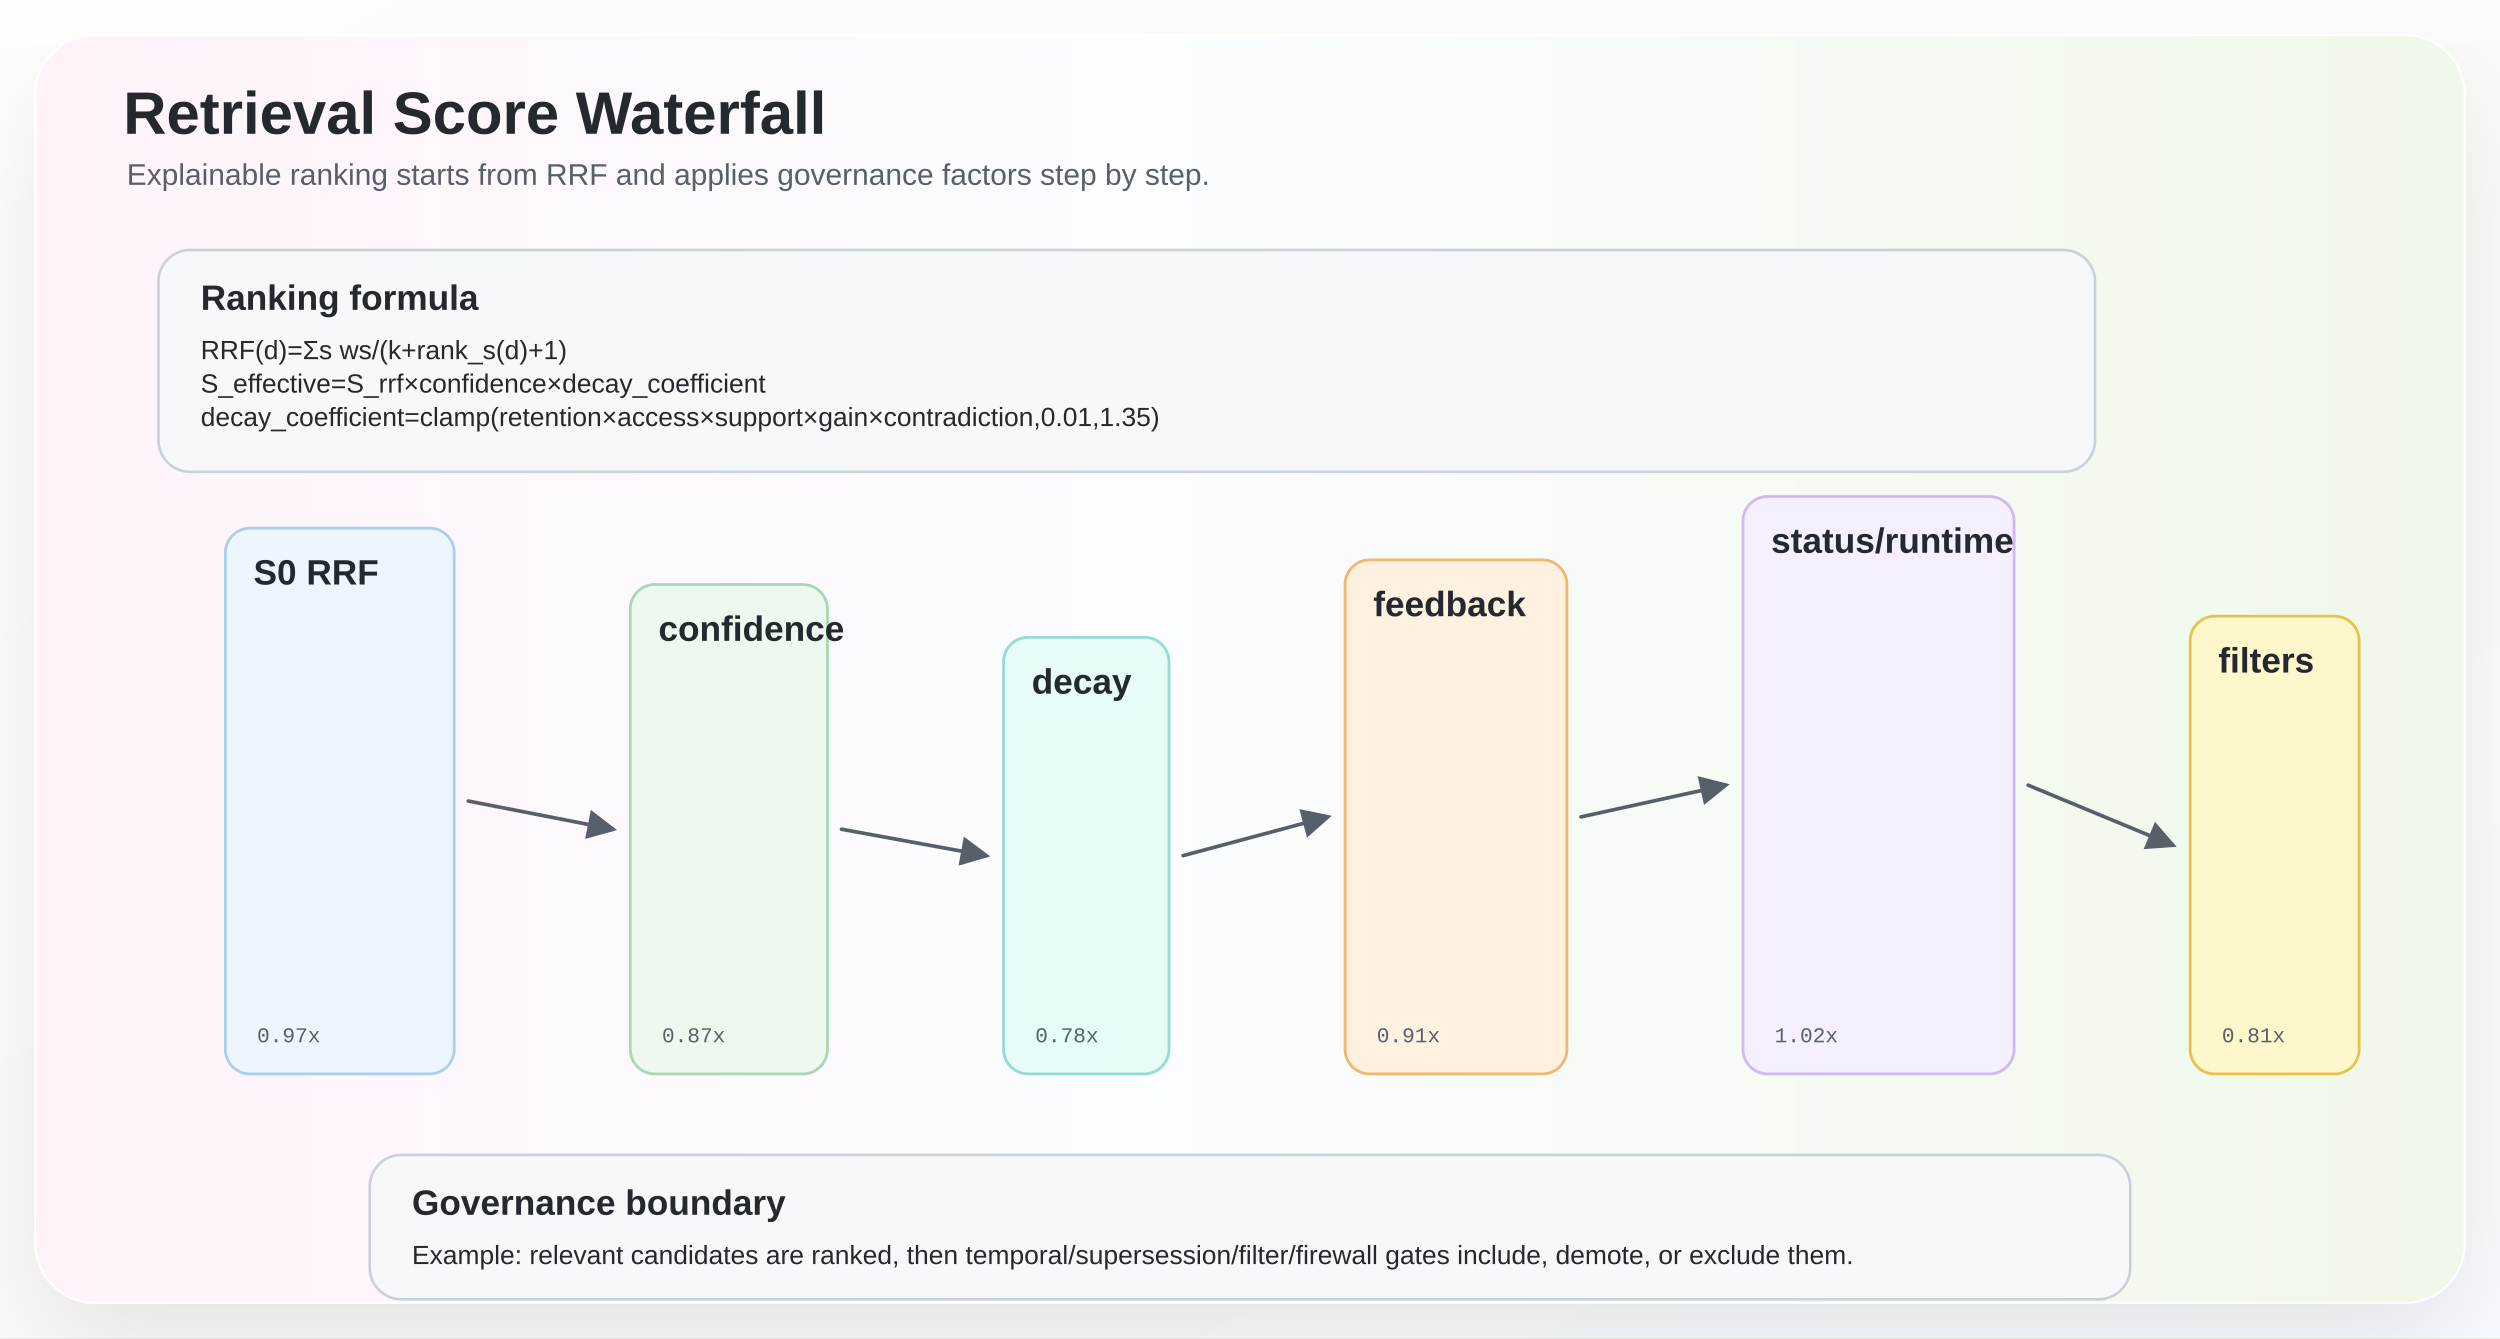
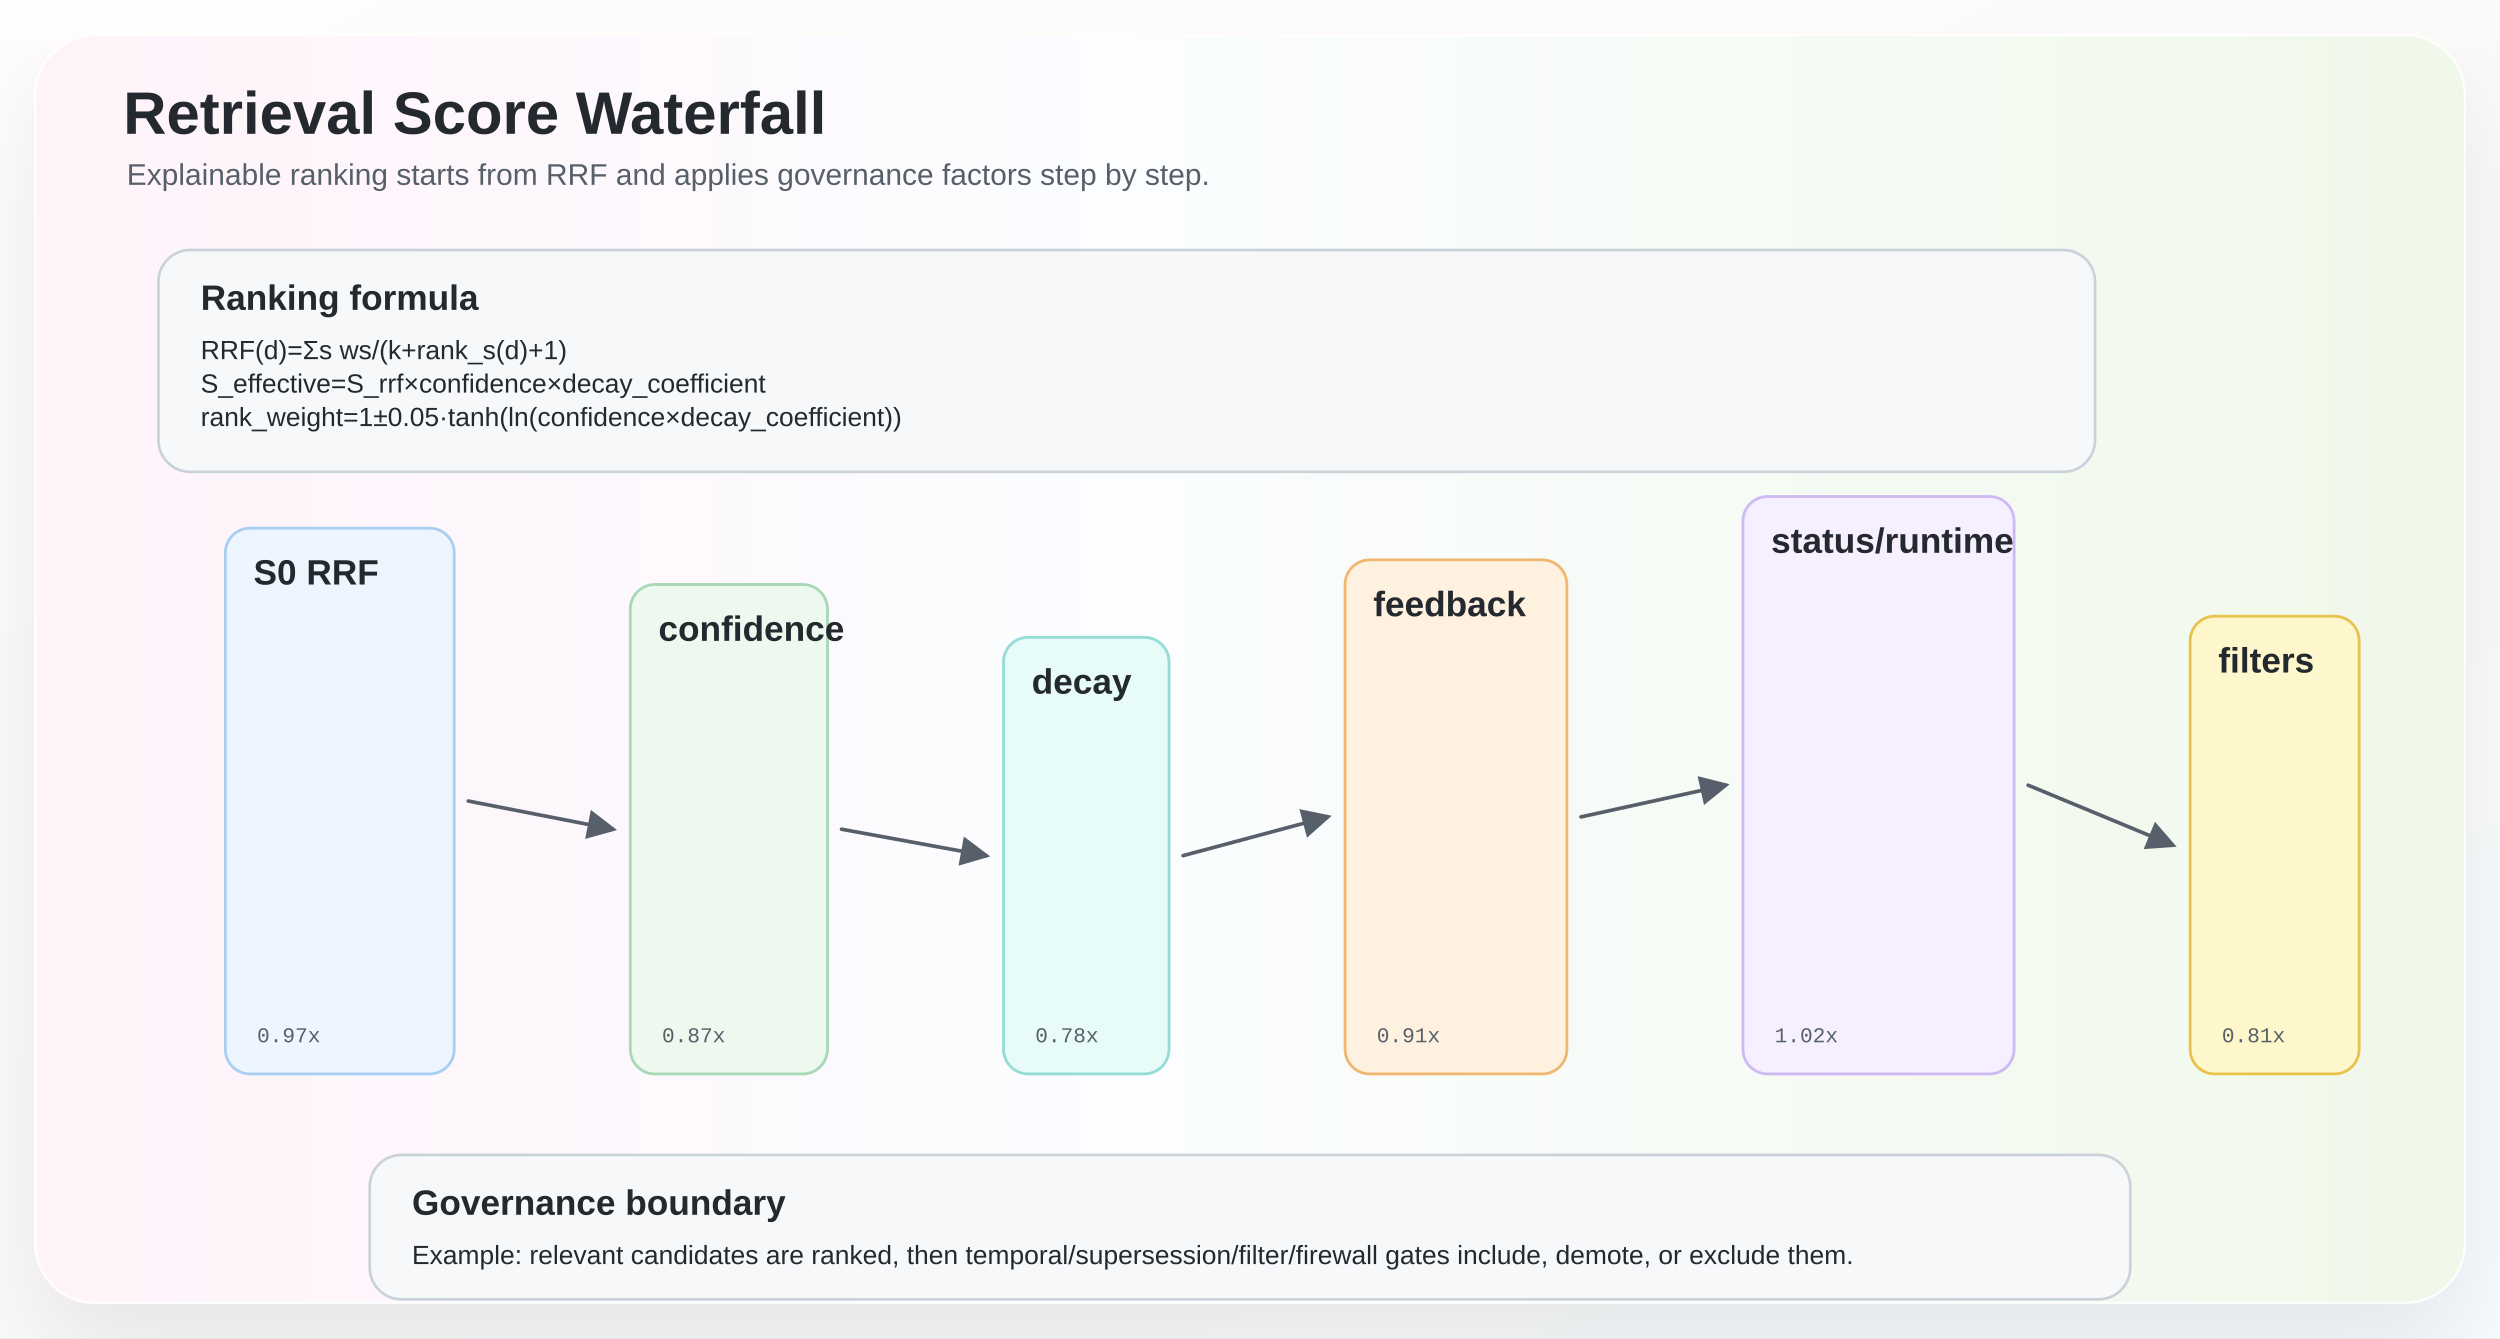
<svg xmlns="http://www.w3.org/2000/svg" width="1420" height="760" viewBox="0 0 1420 760" role="img" aria-labelledby="title desc" style="max-width:100%;height:auto;">
  <defs>
    <linearGradient id="qoderPageBg" x1="0" y1="0" x2="1" y2="1">
      <stop offset="0%" stop-color="#fffdfb" />
      <stop offset="48%" stop-color="#fbfaf8" />
      <stop offset="100%" stop-color="#f7fbff" />
    </linearGradient>
    <linearGradient id="qoderSheetBg" x1="0" y1="0" x2="1" y2="0">
      <stop offset="0%" stop-color="#fff3fa" />
      <stop offset="45%" stop-color="#fbfdff" />
      <stop offset="100%" stop-color="#f0f8e9" />
    </linearGradient>
    <filter id="qoderSheetShadow" x="-8%" y="-8%" width="116%" height="116%">
      <feDropShadow dx="0" dy="26" stdDeviation="30" flood-color="#2a231c" flood-opacity="0.085" />
    </filter>
    <marker id="arrow" viewBox="0 0 10 10" refX="8.5" refY="5" markerWidth="8" markerHeight="8" orient="auto-start-reverse">
      <path d="M0 0 L10 5 L0 10 z" fill="#57606a" />
    </marker>
    <filter id="paper" x="-8%" y="-8%" width="116%" height="116%">
      <feTurbulence type="fractalNoise" baseFrequency="0.78" numOctaves="2" seed="11" result="noise" />
      <feColorMatrix type="saturate" values="0" />
      <feComponentTransfer>
        <feFuncA type="table" tableValues="0 0.035" />
      </feComponentTransfer>
      <feBlend in="SourceGraphic" mode="multiply" />
    </filter>
    <filter id="softShadow" x="-15%" y="-15%" width="130%" height="130%">
      <feDropShadow dx="0" dy="8" stdDeviation="12" flood-color="#1f2328" flood-opacity="0.08" />
    </filter>
    <style>
      .bg { fill: url(#qoderPageBg); }
      .sheet { fill: url(#qoderSheetBg); filter: url(#qoderSheetShadow); }
      .ink { fill: #24292f; }
      .muted { fill: #57606a; }
      .title { font-family: -apple-system, BlinkMacSystemFont, "Segoe UI", Arial, "PingFang SC", "Microsoft YaHei", sans-serif; font-size: 34px; font-weight: 850; fill: #24292f; }
      .subtitle { font-family: -apple-system, BlinkMacSystemFont, "Segoe UI", Arial, "PingFang SC", "Microsoft YaHei", sans-serif; font-size: 17px; fill: #57606a; }
      .section { font-family: -apple-system, BlinkMacSystemFont, "Segoe UI", Arial, "PingFang SC", "Microsoft YaHei", sans-serif; font-size: 17px; font-weight: 800; fill: #57606a; text-transform: uppercase; }
      .card-title { font-family: -apple-system, BlinkMacSystemFont, "Segoe UI", Arial, "PingFang SC", "Microsoft YaHei", sans-serif; font-size: 20px; font-weight: 820; fill: #24292f; }
      .card-line { font-family: -apple-system, BlinkMacSystemFont, "Segoe UI", Arial, "PingFang SC", "Microsoft YaHei", sans-serif; font-size: 15px; fill: #24292f; }
      .small { font-family: -apple-system, BlinkMacSystemFont, "Segoe UI", Arial, "PingFang SC", "Microsoft YaHei", sans-serif; font-size: 13px; fill: #57606a; }
      .tiny { font-family: -apple-system, BlinkMacSystemFont, "Segoe UI", Arial, "PingFang SC", "Microsoft YaHei", sans-serif; font-size: 10px; fill: #6e7781; }
      .num { font-family: -apple-system, BlinkMacSystemFont, "Segoe UI", Arial, "PingFang SC", "Microsoft YaHei", sans-serif; font-size: 22px; font-weight: 900; }
      .mono { font-family: ui-monospace, SFMono-Regular, Menlo, Consolas, "Liberation Mono", monospace; font-size: 13px; fill: #24292f; }
      .mono-small { font-family: ui-monospace, SFMono-Regular, Menlo, Consolas, "Liberation Mono", monospace; font-size: 12px; fill: #57606a; }
      .panel { fill: #ffffff; stroke: #d8dee4; stroke-width: 1.4; filter: url(#softShadow); }
      .card { stroke-width: 1.8; filter: url(#softShadow); }
      .thin-card { stroke-width: 1.2; }
      .arrow { fill: none; stroke: #57606a; stroke-width: 2.1; stroke-linecap: round; stroke-linejoin: round; marker-end: url(#arrow); }
      .soft-arrow { fill: none; stroke: #8c959f; stroke-width: 1.6; stroke-linecap: round; stroke-linejoin: round; stroke-dasharray: 6 7; marker-end: url(#arrow); }
      .flow-line { stroke-dasharray: 14 10; animation: flowDash 1.8s linear infinite; }
      .planned-line { stroke-dasharray: 8 8; }
      .flow-dot { fill: #1f6f78; filter: url(#softShadow); }
      .breath { animation: breath 2.8s ease-in-out infinite; transform-box: fill-box; transform-origin: center; }
      .breath-slow { animation: breath 4.2s ease-in-out infinite; transform-box: fill-box; transform-origin: center; }
      .blink { animation: blink 1.7s ease-in-out infinite; }
      .rail { fill: none; stroke: #d0d7de; stroke-width: 1.3; stroke-dasharray: 5 8; }
      .branch { fill: none; stroke: #d0d7de; stroke-width: 1.3; stroke-linecap: round; stroke-linejoin: round; }
      .icon { fill: none; stroke-width: 3.5; stroke-linecap: round; stroke-linejoin: round; }
      @keyframes flowDash {
        to { stroke-dashoffset: -24; }
      }
      @keyframes breath {
        0%, 100% { opacity: 0.88; transform: scale(1); }
        50% { opacity: 1; transform: scale(1.035); }
      }
      @keyframes blink {
        0%, 100% { opacity: 0.42; }
        50% { opacity: 1; }
      }
    </style>
  </defs>
  <rect class="bg" width="1420" height="760" />
  <rect x="28" y="28" width="1364" height="704" rx="36" fill="#ffffff" opacity="0.62" />
  <rect class="sheet" x="20" y="20" width="1380" height="720" rx="34" stroke="#ffffff" stroke-opacity="0.86" stroke-width="1.2" />
  <text class="title" x="70" y="76">Retrieval Score Waterfall</text>
  <text class="subtitle" x="72" y="105">Explainable ranking starts from RRF and applies governance factors step by step.</text>
  <g>
    <rect x="90" y="142" width="1100" height="126" rx="18" fill="#f6f8fa" stroke="#c9d1d9" stroke-width="1.5" />
    <text class="card-title" x="114" y="176" fill="#57606a">Ranking formula</text>
    <text class="card-line" x="114" y="204">RRF(d)=Σs ws/(k+rank_s(d)+1)</text>
    <text class="card-line" x="114" y="223">S_effective=S_rrf×confidence×decay_coefficient</text>
-     <text class="card-line" x="114" y="242">decay_coefficient=clamp(retention×access×support×gain×contradiction,0.01,1.35)</text>
+     <text class="card-line" x="114" y="242">rank_weight=1±0.05·tanh(ln(confidence×decay_coefficient))</text>
  </g>
  <rect x="128" y="300" width="130" height="310" rx="14" fill="#edf6ff" stroke="#a8cff2" stroke-width="1.6" />
  <text class="card-title" x="144" y="332" fill="#0969da">S0 RRF</text>
  <text class="mono-small" x="146" y="592" fill="#0969da">0.97x</text>
  <path class="arrow" d="M266 455 L348 471" />
  <rect x="358" y="332" width="112" height="278" rx="14" fill="#edf9ef" stroke="#a8d8b5" stroke-width="1.6" />
  <text class="card-title" x="374" y="364" fill="#2f7d32">confidence</text>
  <text class="mono-small" x="376" y="592" fill="#2f7d32">0.87x</text>
  <path class="arrow" d="M478 471 L560 486" />
  <rect x="570" y="362" width="94" height="248" rx="14" fill="#e7fbf8" stroke="#95dcd6" stroke-width="1.6" />
  <text class="card-title" x="586" y="394" fill="#1f6f78">decay</text>
  <text class="mono-small" x="588" y="592" fill="#1f6f78">0.78x</text>
  <path class="arrow" d="M672 486 L754 464" />
  <rect x="764" y="318" width="126" height="292" rx="14" fill="#fff1df" stroke="#efb770" stroke-width="1.6" />
  <text class="card-title" x="780" y="350" fill="#bc6c00">feedback</text>
  <text class="mono-small" x="782" y="592" fill="#bc6c00">0.91x</text>
  <path class="arrow" d="M898 464 L980 446" />
  <rect x="990" y="282" width="154" height="328" rx="14" fill="#f5efff" stroke="#cfb9f3" stroke-width="1.6" />
  <text class="card-title" x="1006" y="314" fill="#8250df">status/runtime</text>
  <text class="mono-small" x="1008" y="592" fill="#8250df">1.02x</text>
  <path class="arrow" d="M1152 446 L1234 480" />
  <rect x="1244" y="350" width="96" height="260" rx="14" fill="#fff7cc" stroke="#e7c34e" stroke-width="1.6" />
  <text class="card-title" x="1260" y="382" fill="#8a6200">filters</text>
  <text class="mono-small" x="1262" y="592" fill="#8a6200">0.81x</text>
  <g>
    <rect x="210" y="656" width="1000" height="82" rx="18" fill="#f6f8fa" stroke="#c9d1d9" stroke-width="1.5" />
    <text class="card-title" x="234" y="690" fill="#57606a">Governance boundary</text>
    <text class="card-line" x="234" y="718">Example: relevant candidates are ranked, then temporal/supersession/filter/firewall gates include, demote, or exclude them.</text>
  </g>
</svg>
